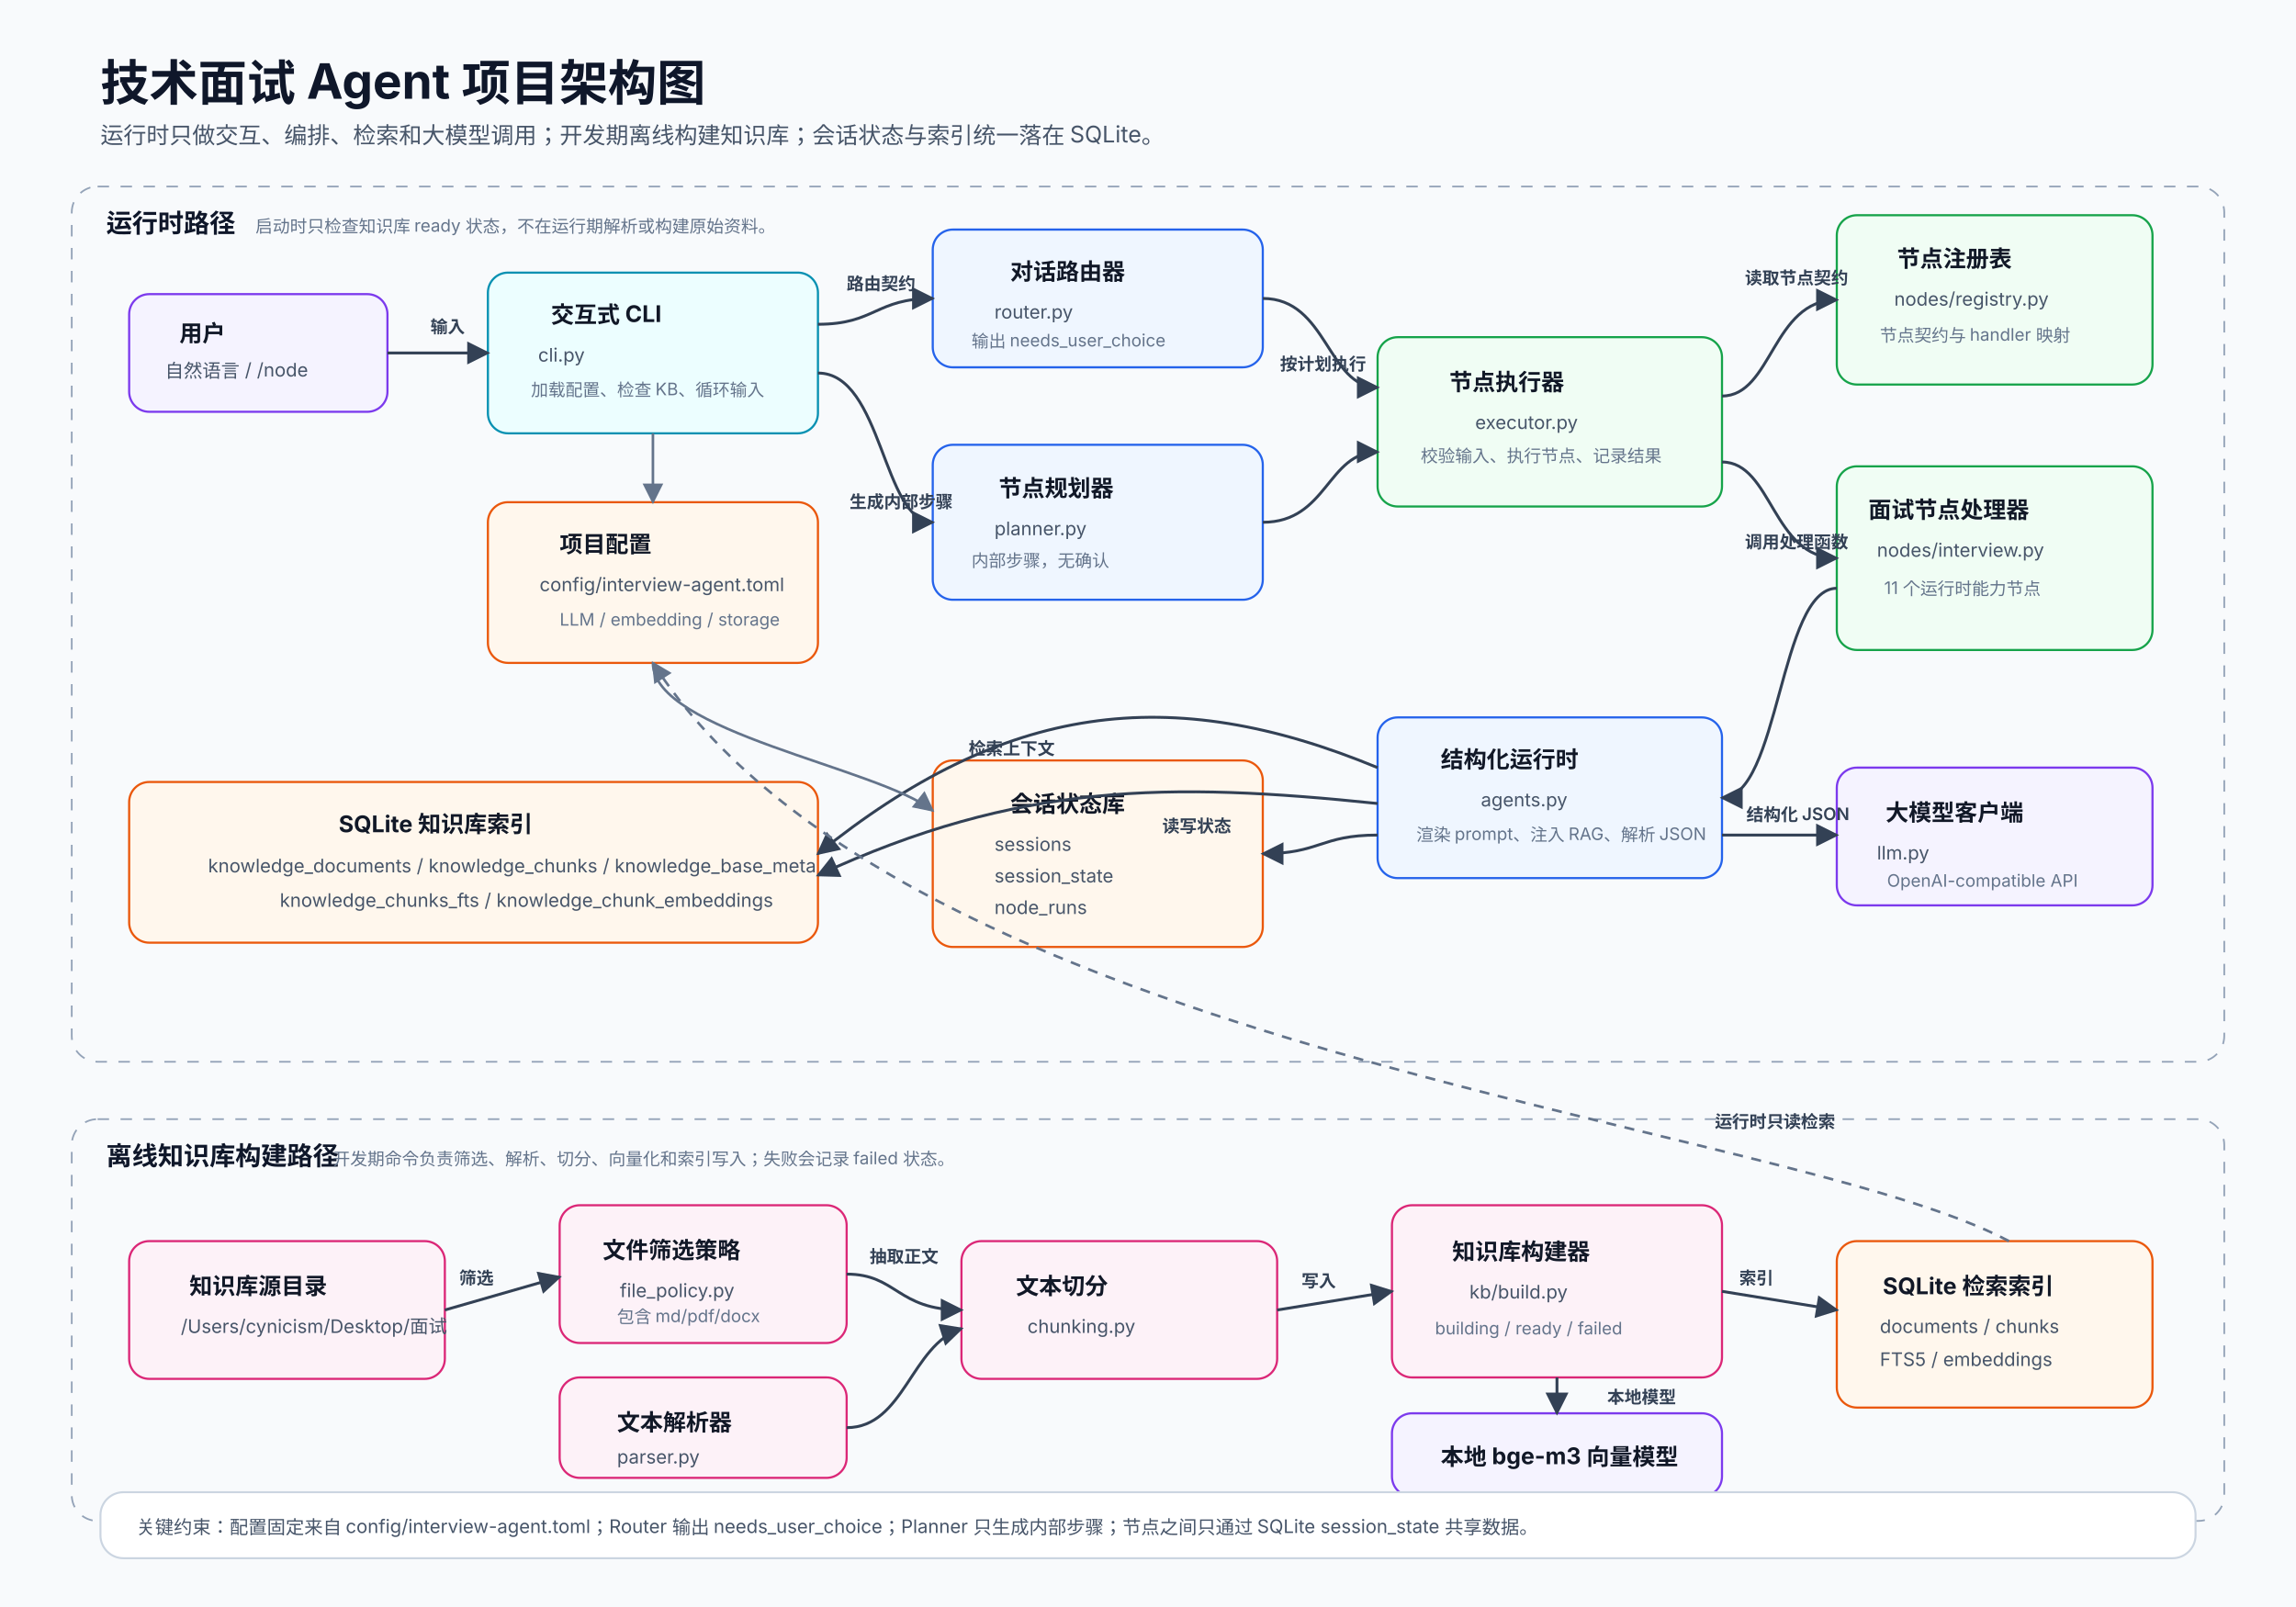
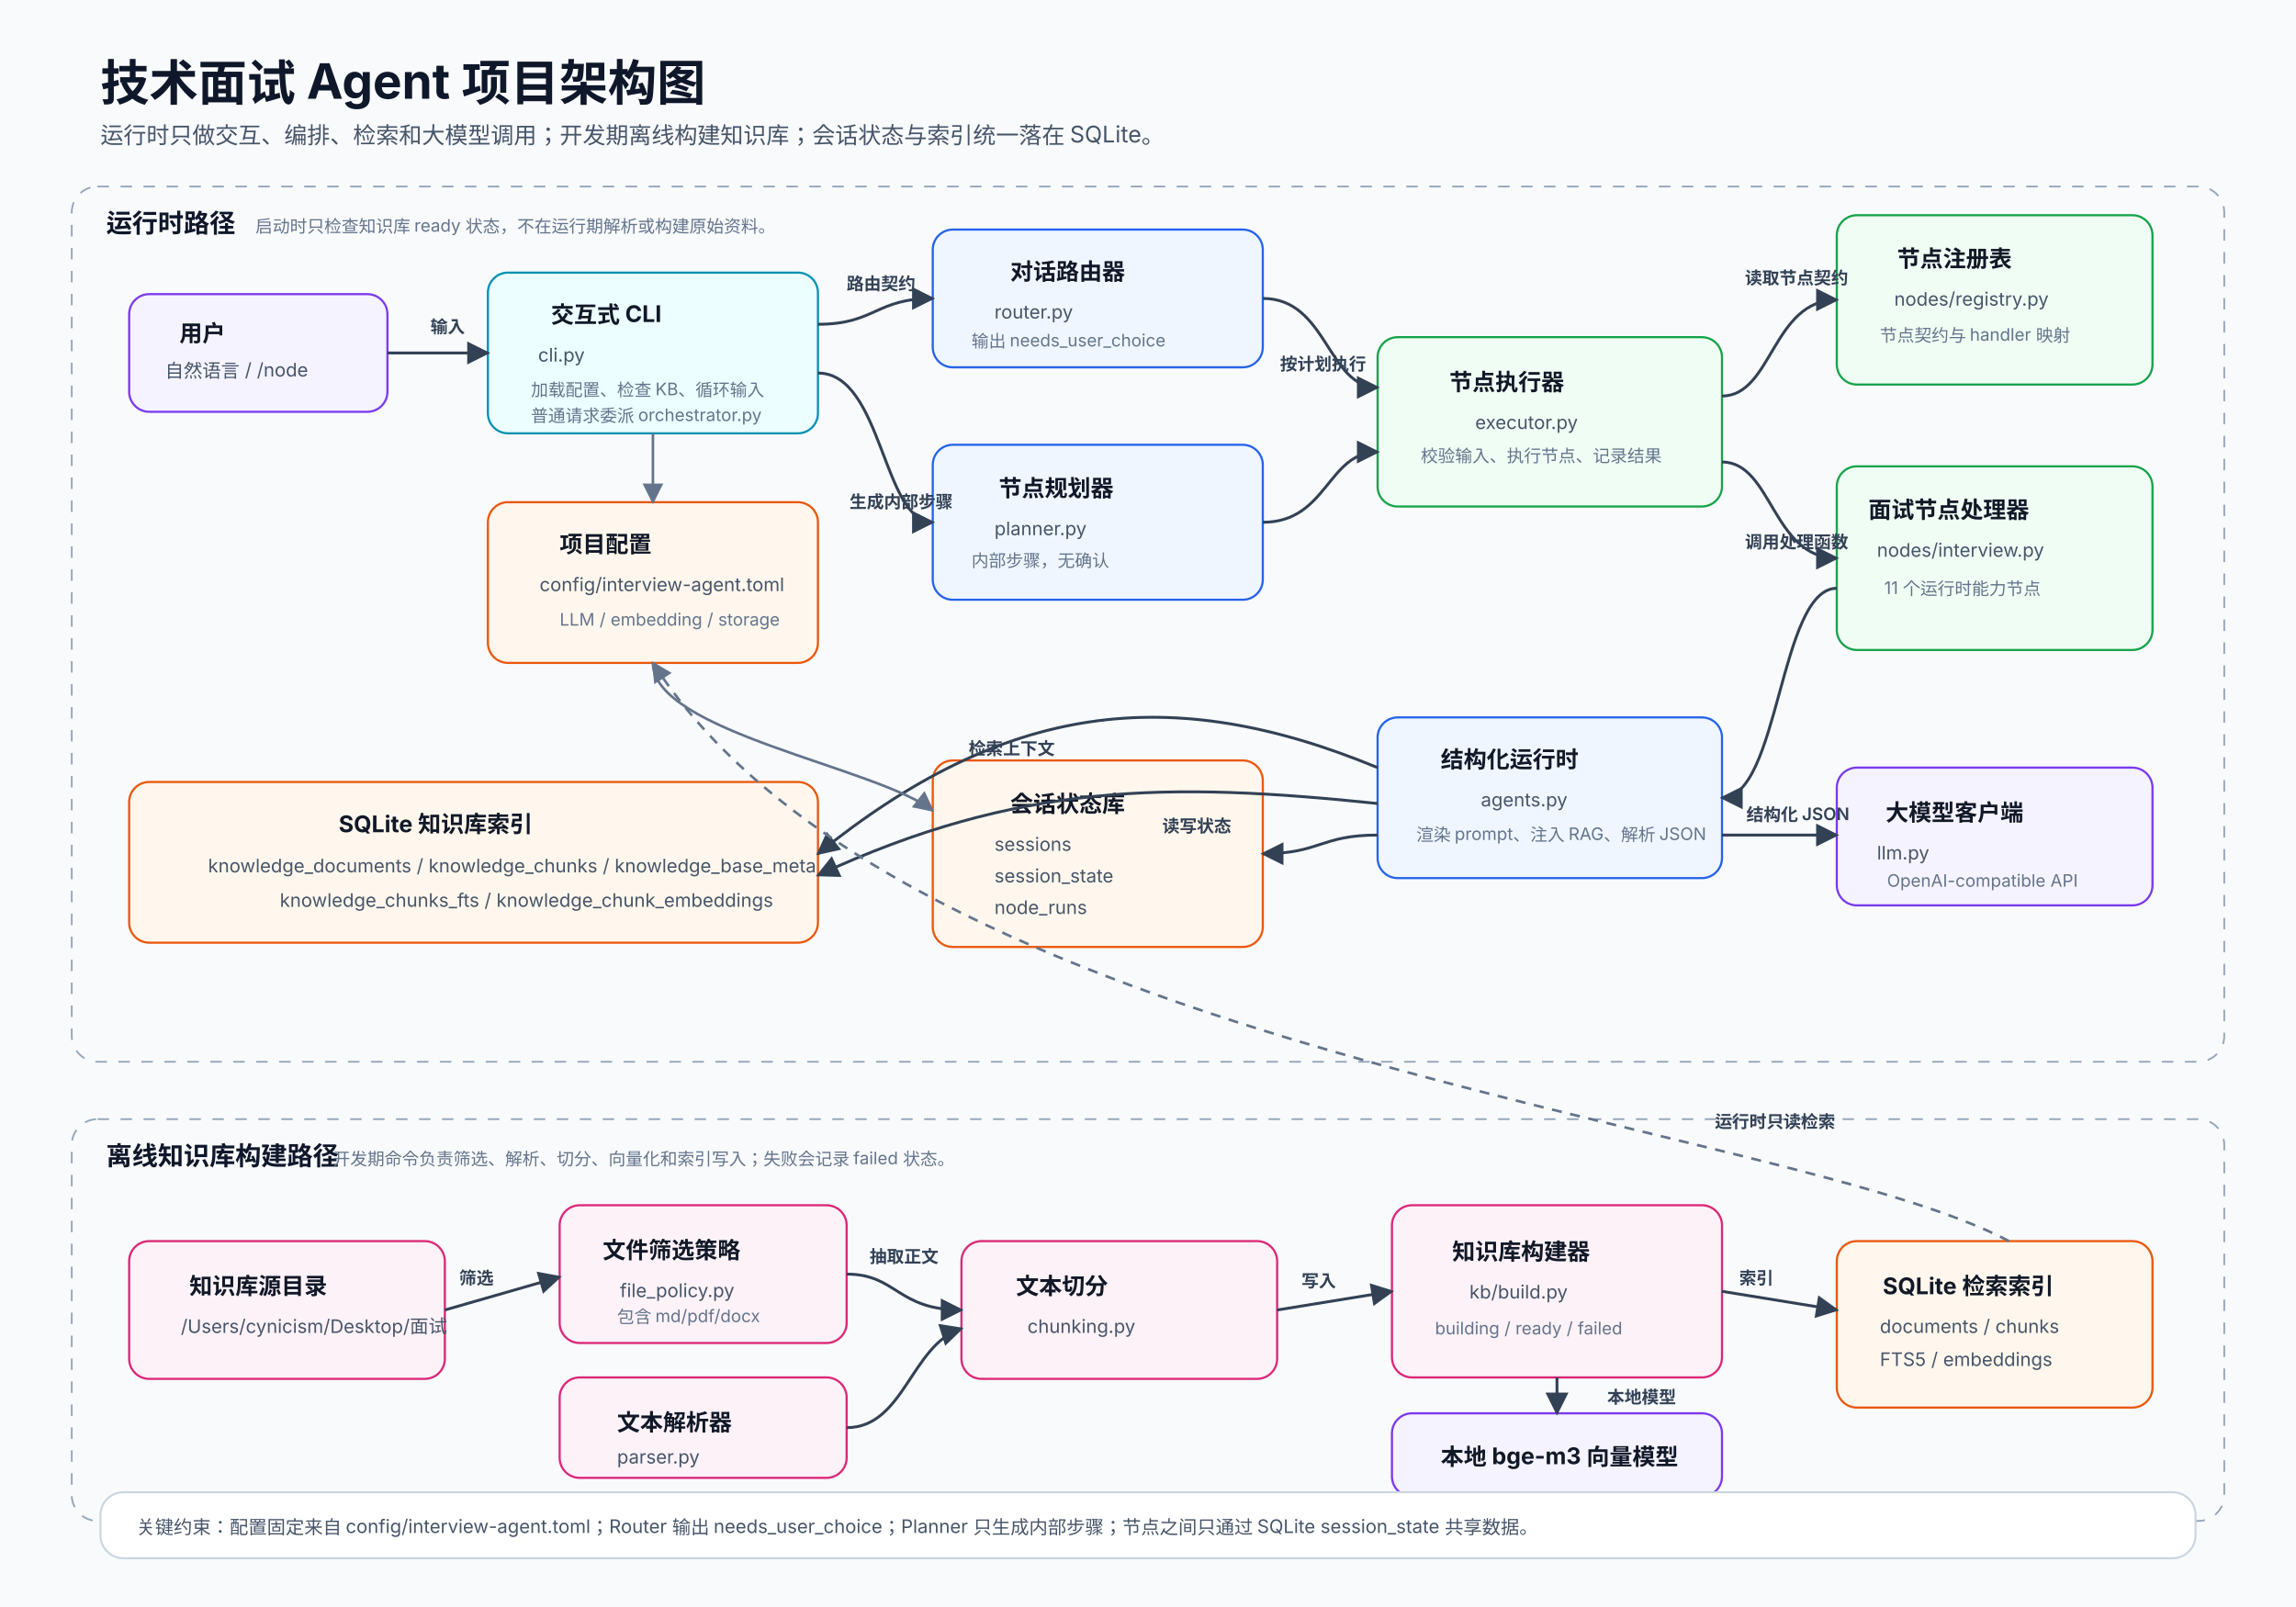
<svg xmlns="http://www.w3.org/2000/svg" width="1600" height="1120" viewBox="0 0 1600 1120" role="img" aria-labelledby="title desc">
  <defs>
    <marker id="arrow" viewBox="0 0 10 10" refX="9" refY="5" markerWidth="8" markerHeight="8" orient="auto-start-reverse">
      <path d="M 0 0 L 10 5 L 0 10 z" fill="#334155" />
    </marker>
    <marker id="soft-arrow" viewBox="0 0 10 10" refX="9" refY="5" markerWidth="8" markerHeight="8" orient="auto-start-reverse">
      <path d="M 0 0 L 10 5 L 0 10 z" fill="#64748b" />
    </marker>
    <style>
      .canvas { fill: #f8fafc; }
      .title { font: 700 34px -apple-system, BlinkMacSystemFont, "Segoe UI", sans-serif; fill: #0f172a; }
      .subtitle { font: 400 16px -apple-system, BlinkMacSystemFont, "Segoe UI", sans-serif; fill: #475569; }
      .section-title { font: 700 18px -apple-system, BlinkMacSystemFont, "Segoe UI", sans-serif; fill: #0f172a; }
      .label { font: 700 16px -apple-system, BlinkMacSystemFont, "Segoe UI", sans-serif; fill: #111827; }
      .small { font: 400 13px -apple-system, BlinkMacSystemFont, "Segoe UI", sans-serif; fill: #475569; }
      .tiny { font: 400 12px -apple-system, BlinkMacSystemFont, "Segoe UI", sans-serif; fill: #64748b; }
      .note { font: 600 12px -apple-system, BlinkMacSystemFont, "Segoe UI", sans-serif; fill: #334155; }
      .panel { fill: #ffffff; stroke: #cbd5e1; stroke-width: 1.4; rx: 16; }
      .runtime { fill: #ecfeff; stroke: #0891b2; stroke-width: 1.5; rx: 14; }
      .logic { fill: #eff6ff; stroke: #2563eb; stroke-width: 1.5; rx: 14; }
      .exec { fill: #f0fdf4; stroke: #16a34a; stroke-width: 1.5; rx: 14; }
      .data { fill: #fff7ed; stroke: #ea580c; stroke-width: 1.5; rx: 14; }
      .offline { fill: #fdf2f8; stroke: #db2777; stroke-width: 1.5; rx: 14; }
      .external { fill: #f5f3ff; stroke: #7c3aed; stroke-width: 1.5; rx: 14; }
      .line { stroke: #334155; stroke-width: 2; fill: none; marker-end: url(#arrow); }
      .soft-line { stroke: #64748b; stroke-width: 1.8; fill: none; marker-end: url(#soft-arrow); }
      .dash-line { stroke: #64748b; stroke-width: 1.8; stroke-dasharray: 7 6; fill: none; marker-end: url(#soft-arrow); }
      .boundary { fill: none; stroke: #94a3b8; stroke-width: 1.2; stroke-dasharray: 8 8; rx: 18; }
    </style>
  </defs>
  <rect class="canvas" x="0" y="0" width="1600" height="1120" />
  <text class="title" x="70" y="70">技术面试 Agent 项目架构图</text>
  <text class="subtitle" x="70" y="100">运行时只做交互、编排、检索和大模型调用；开发期离线构建知识库；会话状态与索引统一落在 SQLite。</text>
  <rect class="boundary" x="50" y="130" width="1500" height="610" />
  <text class="section-title" x="74" y="162">运行时路径</text>
  <text class="tiny" x="178" y="162">启动时只检查知识库 ready 状态，不在运行期解析或构建原始资料。</text>
  <rect class="external" x="90" y="205" width="180" height="82" />
  <text class="label" x="125" y="238">用户</text>
  <text class="small" x="115" y="263">自然语言 / /node</text>
  <rect class="runtime" x="340" y="190" width="230" height="112" />
  <text class="label" x="384" y="225">交互式 CLI</text>
  <text class="small" x="375" y="252">cli.py</text>
  <text class="tiny" x="370" y="276">加载配置、检查 KB、循环输入</text>
+   <text class="tiny" x="370" y="294">普通请求委派 orchestrator.py</text>
  <rect class="data" x="340" y="350" width="230" height="112" />
  <text class="label" x="390" y="385">项目配置</text>
  <text class="small" x="376" y="412">config/interview-agent.toml</text>
  <text class="tiny" x="390" y="436">LLM / embedding / storage</text>
  <rect class="logic" x="650" y="160" width="230" height="96" />
  <text class="label" x="704" y="195">对话路由器</text>
  <text class="small" x="693" y="222">router.py</text>
  <text class="tiny" x="677" y="242">输出 needs_user_choice</text>
  <rect class="logic" x="650" y="310" width="230" height="108" />
  <text class="label" x="696" y="346">节点规划器</text>
  <text class="small" x="693" y="373">planner.py</text>
  <text class="tiny" x="677" y="395">内部步骤，无确认</text>
  <rect class="exec" x="960" y="235" width="240" height="118" />
  <text class="label" x="1010" y="272">节点执行器</text>
  <text class="small" x="1028" y="299">executor.py</text>
  <text class="tiny" x="990" y="322">校验输入、执行节点、记录结果</text>
  <rect class="exec" x="1280" y="150" width="220" height="118" />
  <text class="label" x="1322" y="186">节点注册表</text>
  <text class="small" x="1320" y="213">nodes/registry.py</text>
  <text class="tiny" x="1310" y="238">节点契约与 handler 映射</text>
  <rect class="exec" x="1280" y="325" width="220" height="128" />
  <text class="label" x="1302" y="361">面试节点处理器</text>
  <text class="small" x="1308" y="388">nodes/interview.py</text>
  <text class="tiny" x="1313" y="414">11 个运行时能力节点</text>
  <rect class="logic" x="960" y="500" width="240" height="112" />
  <text class="label" x="1004" y="535">结构化运行时</text>
  <text class="small" x="1032" y="562">agents.py</text>
  <text class="tiny" x="987" y="586">渲染 prompt、注入 RAG、解析 JSON</text>
  <rect class="external" x="1280" y="535" width="220" height="96" />
  <text class="label" x="1314" y="572">大模型客户端</text>
  <text class="small" x="1308" y="599">llm.py</text>
  <text class="tiny" x="1315" y="618">OpenAI-compatible API</text>
  <rect class="data" x="650" y="530" width="230" height="130" />
  <text class="label" x="704" y="566">会话状态库</text>
  <text class="small" x="693" y="593">sessions</text>
  <text class="small" x="693" y="615">session_state</text>
  <text class="small" x="693" y="637">node_runs</text>
  <rect class="data" x="90" y="545" width="480" height="112" />
  <text class="label" x="236" y="580">SQLite 知识库索引</text>
  <text class="small" x="145" y="608">knowledge_documents / knowledge_chunks / knowledge_base_meta</text>
  <text class="small" x="195" y="632">knowledge_chunks_fts / knowledge_chunk_embeddings</text>
  <path class="line" d="M 270 246 L 340 246" />
  <path class="soft-line" d="M 455 302 L 455 350" />
  <path class="line" d="M 570 226 C 610 226 610 208 650 208" />
  <path class="line" d="M 570 260 C 615 260 615 364 650 364" />
  <path class="line" d="M 880 208 C 925 208 925 270 960 270" />
  <path class="line" d="M 880 364 C 925 364 925 315 960 315" />
  <path class="line" d="M 1200 276 C 1235 276 1235 209 1280 209" />
  <path class="line" d="M 1200 322 C 1235 322 1235 389 1280 389" />
  <path class="line" d="M 1280 410 C 1240 410 1240 556 1200 556" />
  <path class="line" d="M 1200 582 L 1280 582" />
  <path class="line" d="M 960 582 C 920 582 920 595 880 595" />
  <path class="line" d="M 960 535 C 815 475 700 490 570 595" />
  <path class="line" d="M 960 560 C 815 545 710 545 570 610" />
  <path class="soft-line" d="M 455 462 C 455 510 612 535 650 565" />
  <text class="note" x="300" y="232">输入</text>
  <text class="note" x="590" y="202">路由契约</text>
  <text class="note" x="592" y="354">生成内部步骤</text>
  <text class="note" x="892" y="258">按计划执行</text>
  <text class="note" x="1216" y="198">读取节点契约</text>
  <text class="note" x="1216" y="382">调用处理函数</text>
  <text class="note" x="1217" y="572">结构化 JSON</text>
  <text class="note" x="810" y="580">读写状态</text>
  <text class="note" x="675" y="526">检索上下文</text>
  <rect class="boundary" x="50" y="780" width="1500" height="280" />
  <text class="section-title" x="74" y="812">离线知识库构建路径</text>
  <text class="tiny" x="232" y="812">开发期命令负责筛选、解析、切分、向量化和索引写入；失败会记录 failed 状态。</text>
  <rect class="offline" x="90" y="865" width="220" height="96" />
  <text class="label" x="132" y="902">知识库源目录</text>
  <text class="small" x="126" y="929">/Users/cynicism/Desktop/面试</text>
  <rect class="offline" x="390" y="840" width="200" height="96" />
  <text class="label" x="420" y="877">文件筛选策略</text>
  <text class="small" x="432" y="904">file_policy.py</text>
  <text class="tiny" x="430" y="922">包含 md/pdf/docx</text>
  <rect class="offline" x="390" y="960" width="200" height="70" />
  <text class="label" x="430" y="997">文本解析器</text>
  <text class="small" x="430" y="1020">parser.py</text>
  <rect class="offline" x="670" y="865" width="220" height="96" />
  <text class="label" x="708" y="902">文本切分</text>
  <text class="small" x="716" y="929">chunking.py</text>
  <rect class="offline" x="970" y="840" width="230" height="120" />
  <text class="label" x="1012" y="878">知识库构建器</text>
  <text class="small" x="1024" y="905">kb/build.py</text>
  <text class="tiny" x="1000" y="930">building / ready / failed</text>
  <rect class="external" x="970" y="985" width="230" height="58" />
  <text class="label" x="1004" y="1021">本地 bge-m3 向量模型</text>
  <rect class="data" x="1280" y="865" width="220" height="116" />
  <text class="label" x="1312" y="902">SQLite 检索索引</text>
  <text class="small" x="1310" y="929">documents / chunks</text>
  <text class="small" x="1310" y="952">FTS5 / embeddings</text>
  <path class="line" d="M 310 913 L 390 890" />
  <path class="line" d="M 590 888 C 625 888 625 913 670 913" />
  <path class="line" d="M 590 995 C 630 995 635 937 670 926" />
  <path class="line" d="M 890 913 L 970 900" />
  <path class="line" d="M 1085 960 L 1085 985" />
  <path class="line" d="M 1200 900 L 1280 913" />
  <path class="dash-line" d="M 1400 865 C 1240 780 630 735 455 462" />
  <text class="note" x="320" y="895">筛选</text>
  <text class="note" x="606" y="880">抽取正文</text>
  <text class="note" x="907" y="897">写入</text>
  <text class="note" x="1212" y="895">索引</text>
  <text class="note" x="1120" y="978">本地模型</text>
  <text class="note" x="1195" y="786">运行时只读检索</text>
  <rect class="panel" x="70" y="1040" width="1460" height="46" />
  <text class="small" x="95" y="1069">关键约束：配置固定来自 config/interview-agent.toml；Router 输出 needs_user_choice；Planner 只生成内部步骤；节点之间只通过 SQLite session_state 共享数据。</text>
</svg>
